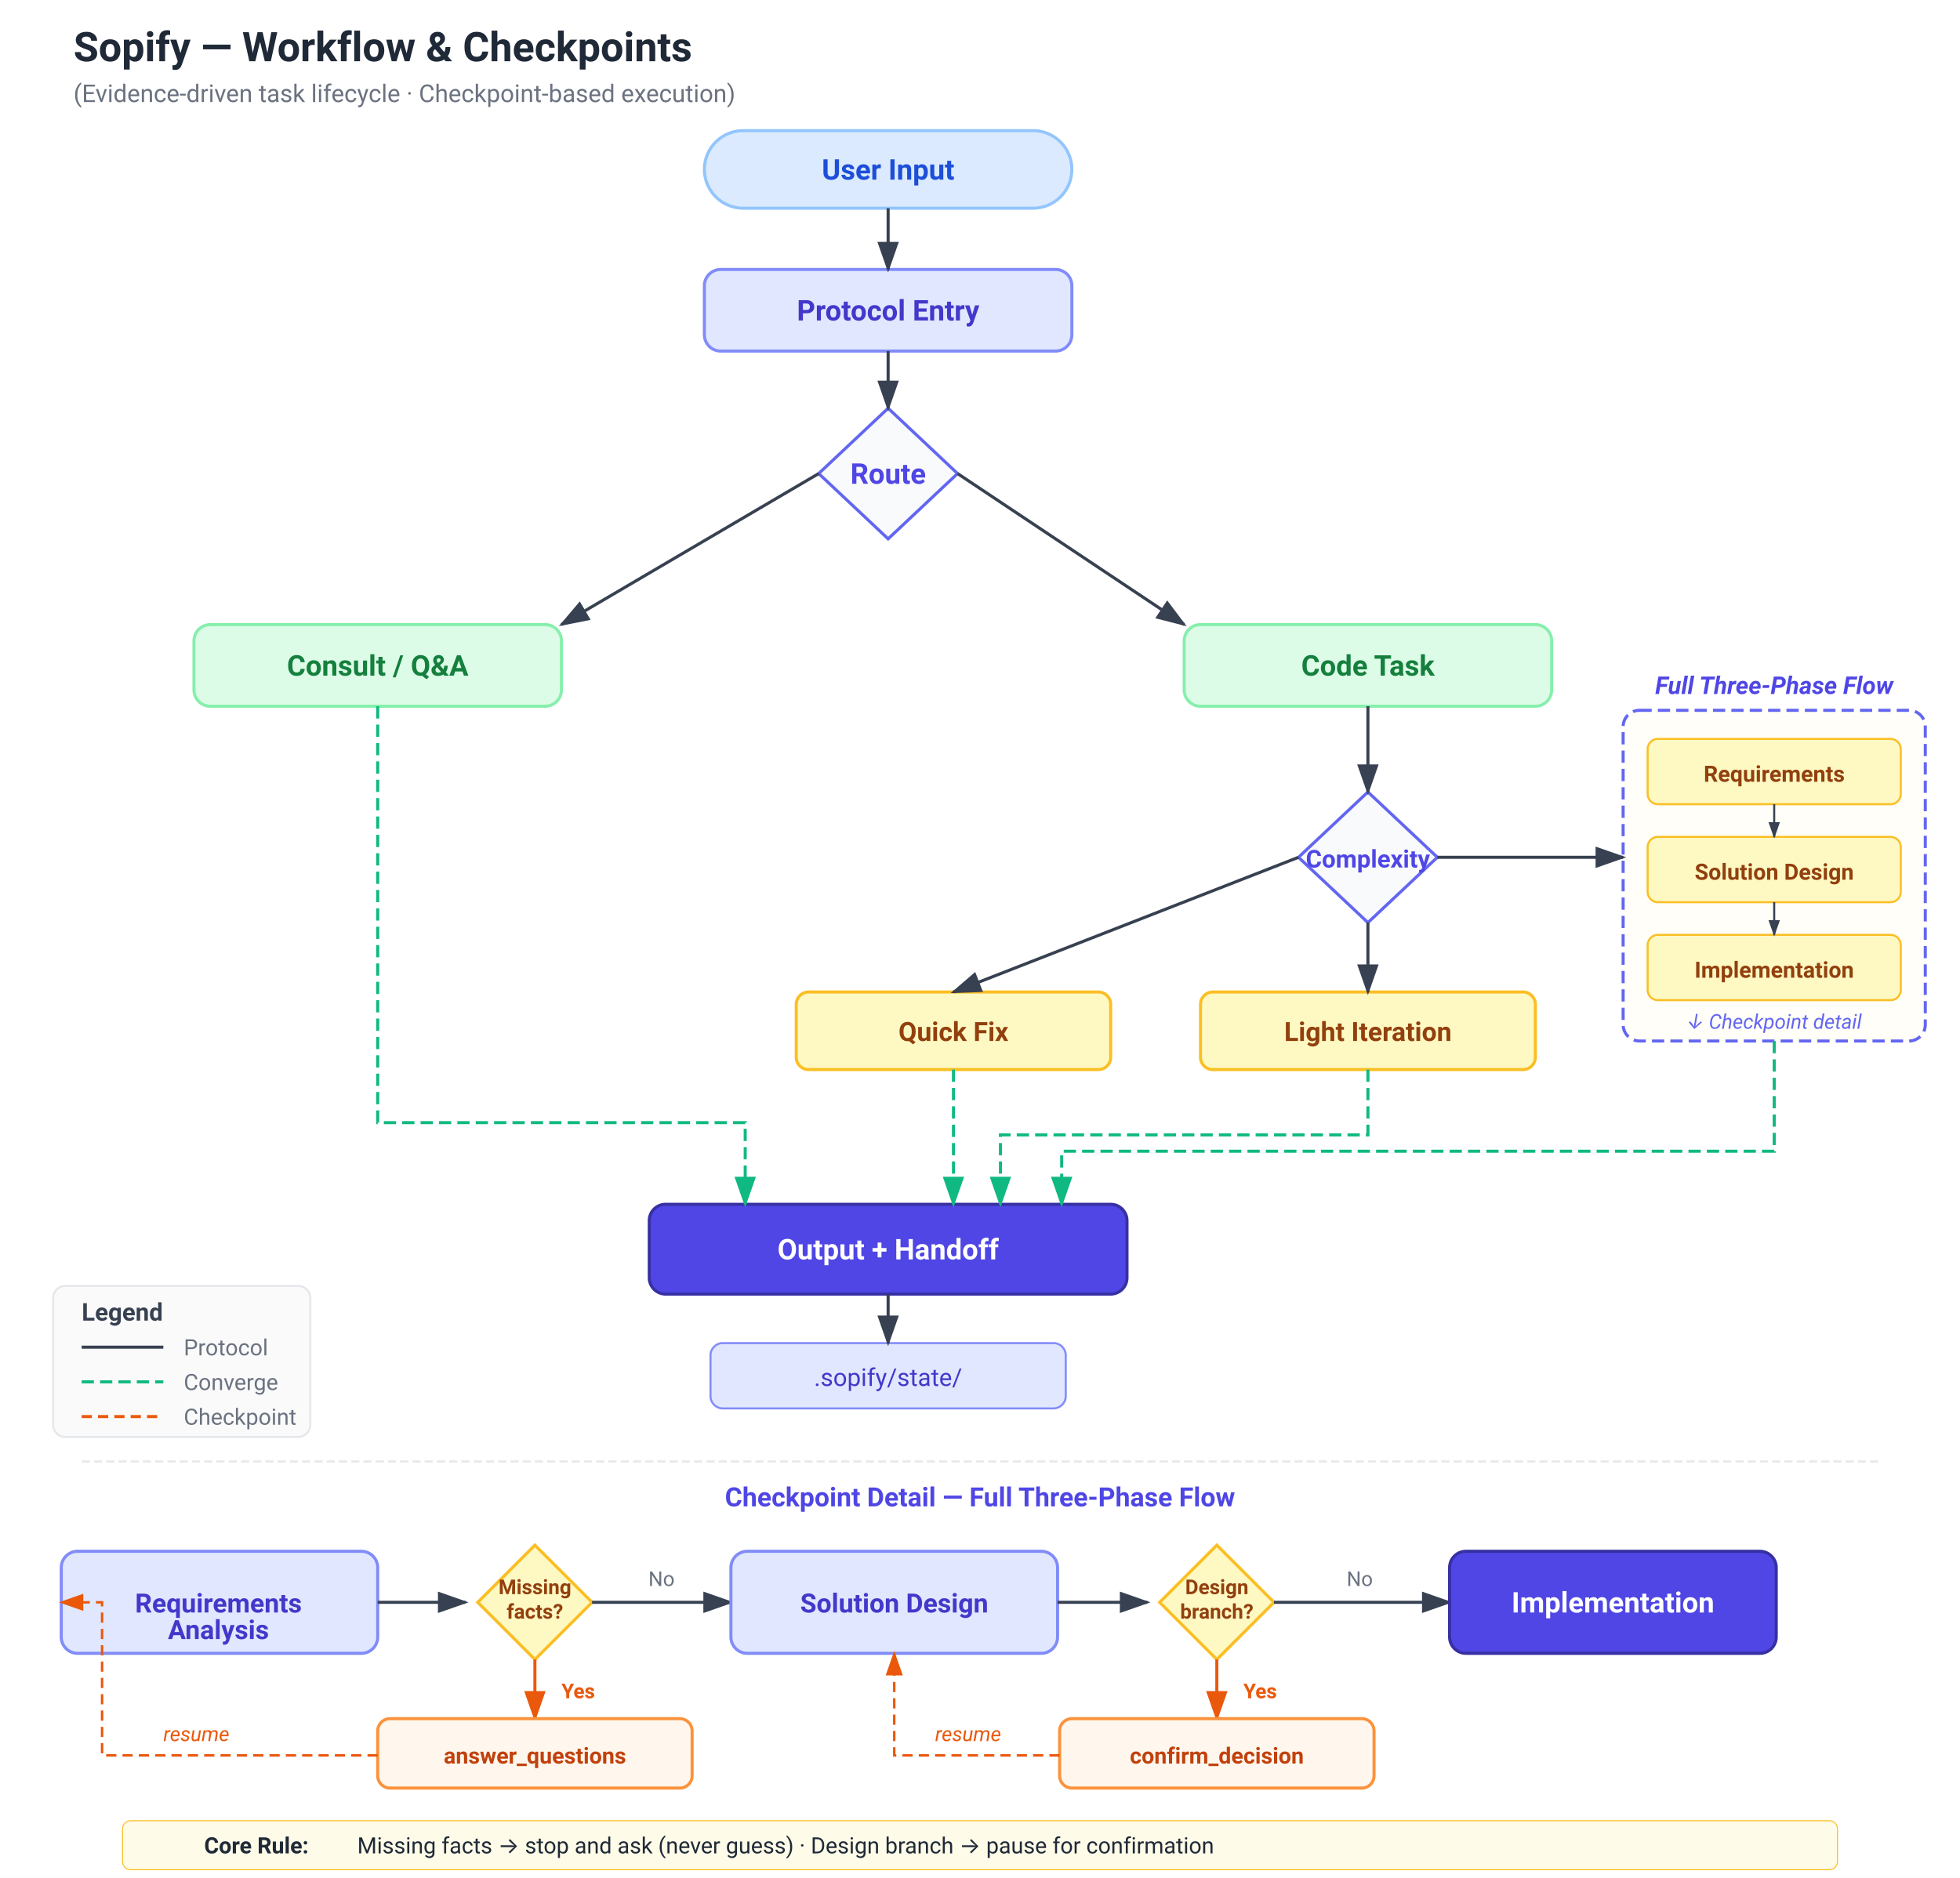
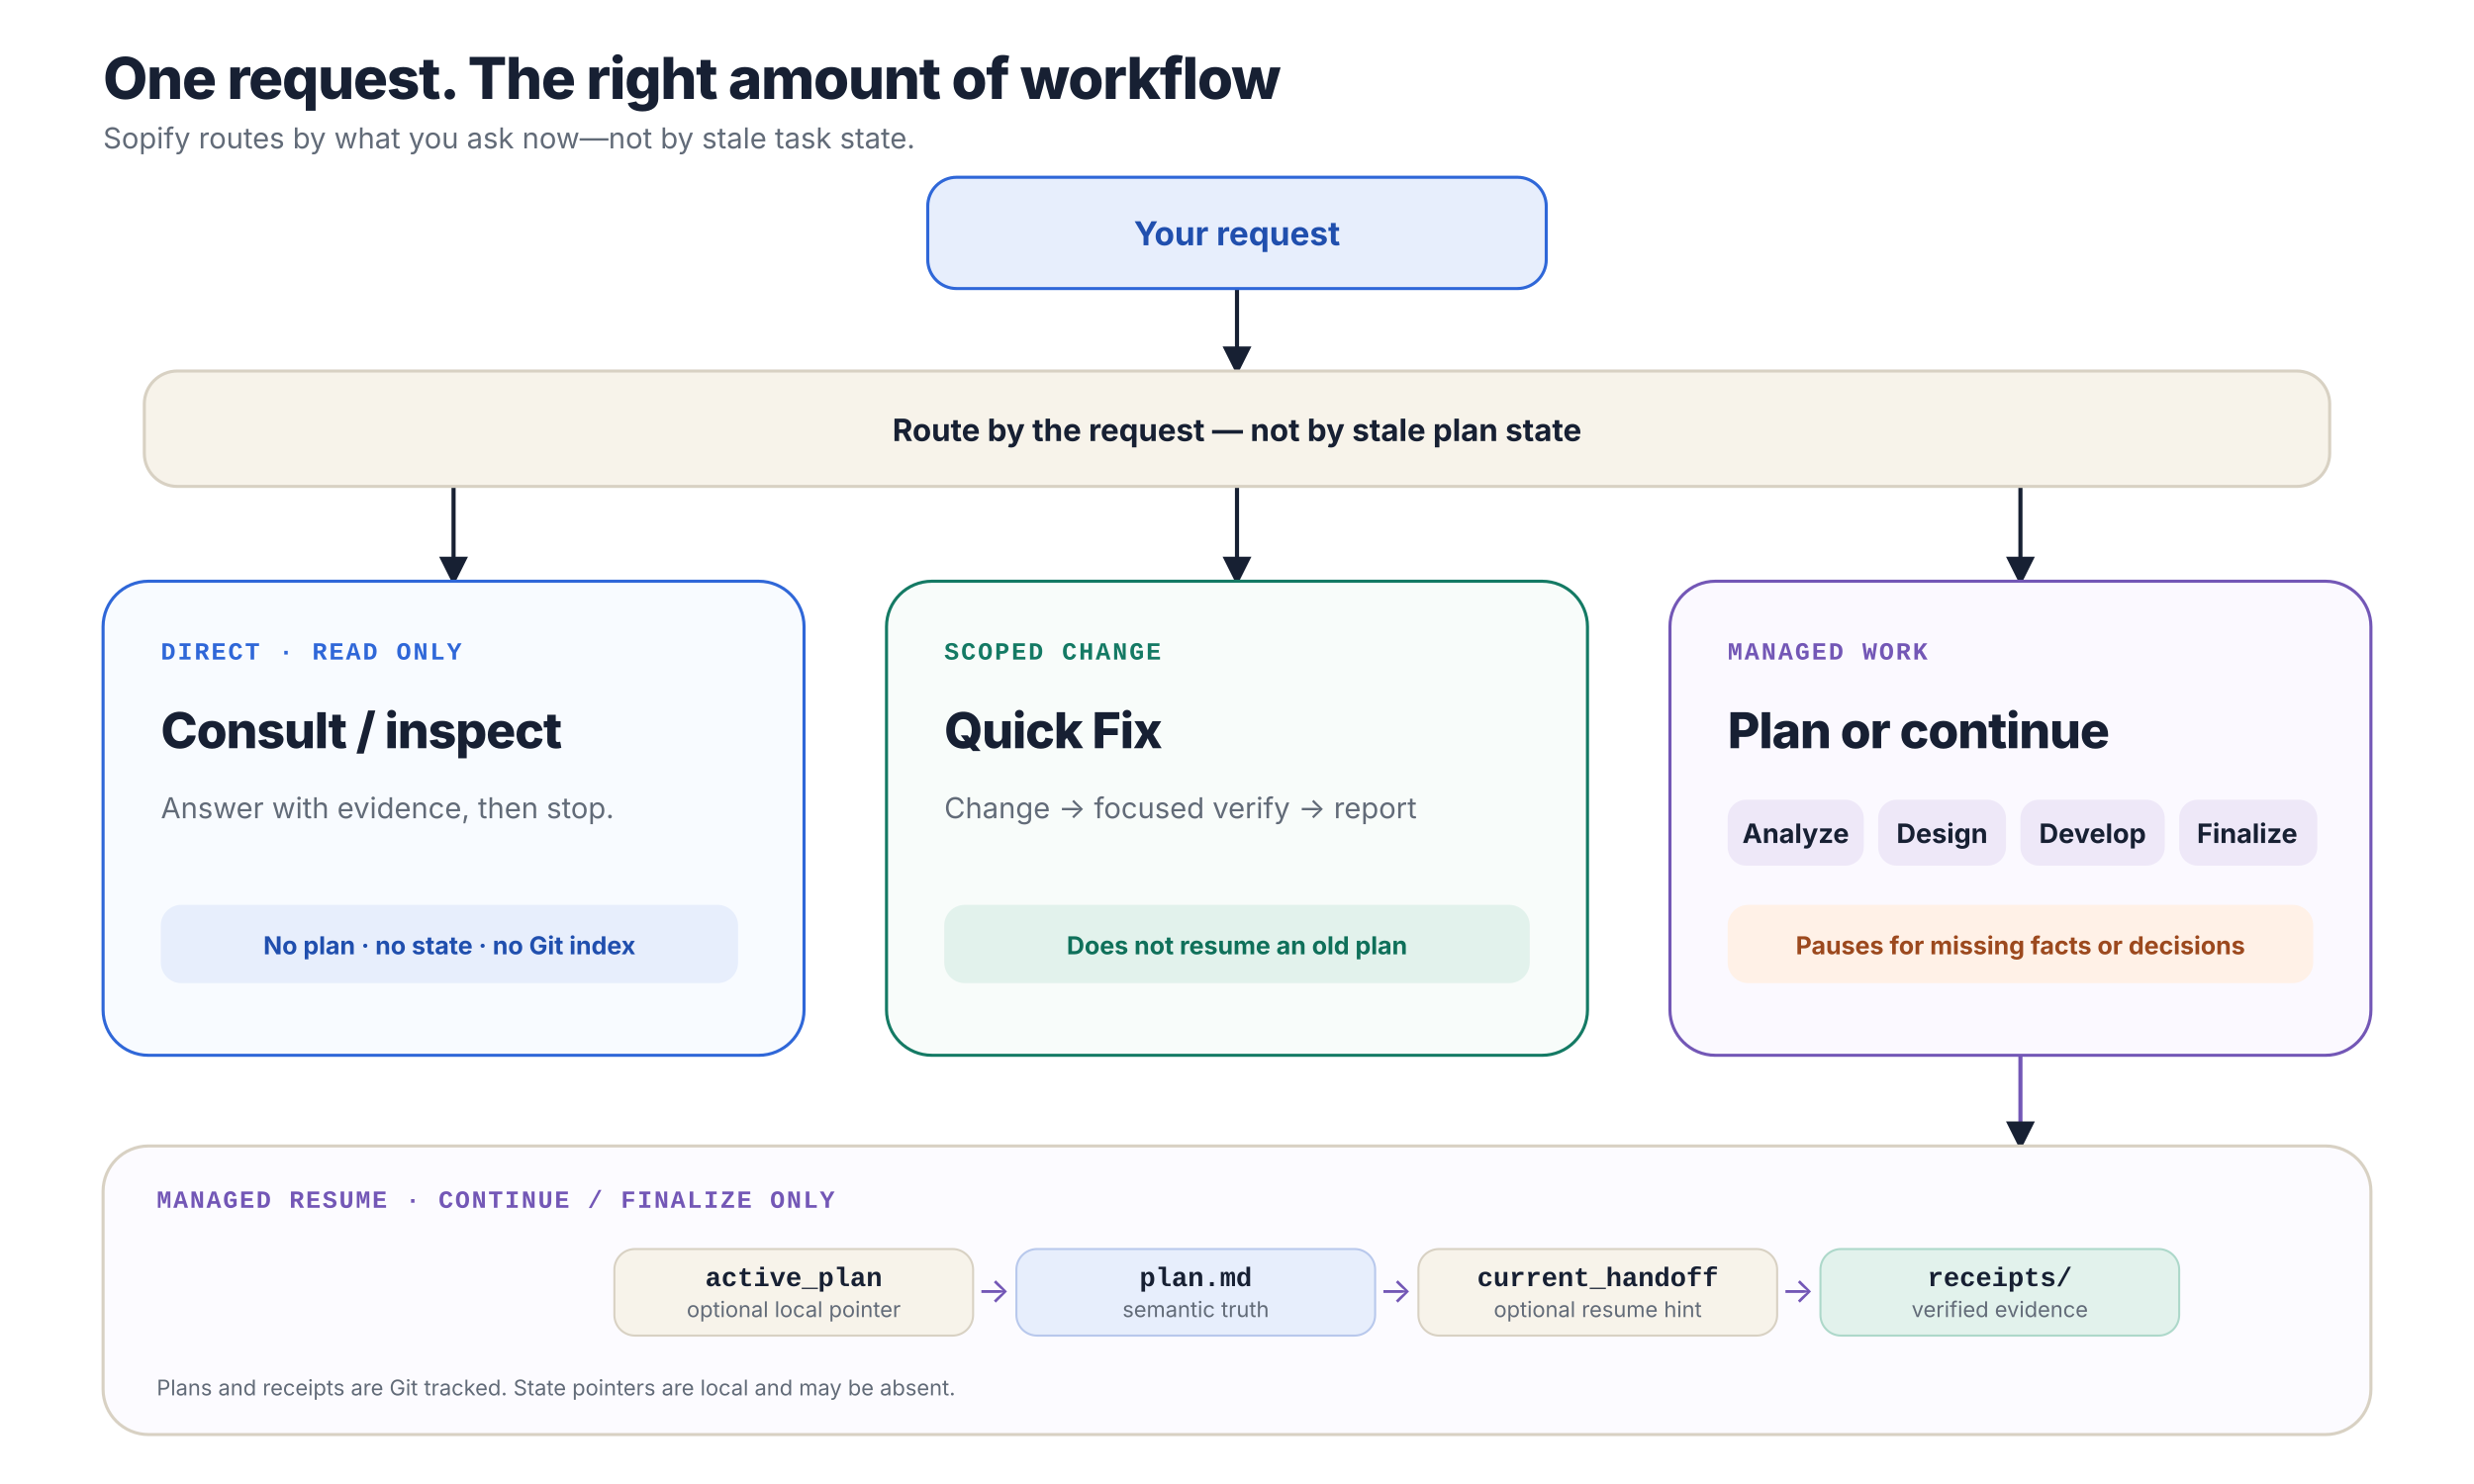
- <svg xmlns="http://www.w3.org/2000/svg" viewBox="0 0 960 920">
-   <style>
-   text { font-family: -apple-system, BlinkMacSystemFont, 'Segoe UI', Roboto, 'Helvetica Neue', sans-serif; }
- </style>
+ <svg xmlns="http://www.w3.org/2000/svg" viewBox="0 0 1200 720" role="img" aria-labelledby="title desc" data-quality-profile="showcase" data-max-bends-per-edge="2" data-max-total-bends="8" data-max-route-stretch="1.35" data-max-bridged-crossings="0" data-min-node-gap="40" data-min-container-gutter="20" data-min-label-clearance="4" data-min-segment-length="16">
  <defs>
-     <marker id="arr" viewBox="0 0 10 7" refX="9" refY="3.5" markerWidth="10" markerHeight="7" orient="auto">
-       <polygon points="0 0, 10 3.5, 0 7" fill="#374151" />
+     <marker id="arrow-ink" viewBox="0 0 10 10" refX="8.5" refY="5" markerWidth="7" markerHeight="7" orient="auto-start-reverse">
+       <path d="M 0 0 L 10 5 L 0 10 z" fill="#172033" />
    </marker>
-     <marker id="arr-sm" viewBox="0 0 10 7" refX="9" refY="3.5" markerWidth="8" markerHeight="6" orient="auto">
-       <polygon points="0 0, 10 3.5, 0 7" fill="#374151" />
-     </marker>
-     <marker id="arr-g" viewBox="0 0 10 7" refX="9" refY="3.5" markerWidth="10" markerHeight="7" orient="auto">
-       <polygon points="0 0, 10 3.5, 0 7" fill="#10b981" />
-     </marker>
-     <marker id="arr-o" viewBox="0 0 10 7" refX="9" refY="3.5" markerWidth="10" markerHeight="7" orient="auto">
-       <polygon points="0 0, 10 3.5, 0 7" fill="#ea580c" />
-     </marker>
+     <style>
+       .sans { font-family: Inter, -apple-system, BlinkMacSystemFont, "Segoe UI", sans-serif; }
+       .mono { font-family: "SFMono-Regular", Consolas, "Liberation Mono", monospace; }
+       .title { font-size: 28px; font-weight: 760; letter-spacing: -0.02em; fill: #172033; }
+       .subtitle { font-size: 14px; fill: #626b78; }
+       .lane { font-size: 12px; font-weight: 760; letter-spacing: 0.08em; }
+       .name { font-size: 24px; font-weight: 760; letter-spacing: -0.02em; fill: #172033; }
+       .copy { font-size: 14px; fill: #626b78; }
+       .badge { font-size: 12px; font-weight: 680; }
+       .step { font-size: 13px; font-weight: 700; fill: #172033; }
+       .rail-title { font-size: 12px; font-weight: 760; letter-spacing: 0.07em; fill: #7357b6; }
+       .rail-name { font-size: 13px; font-weight: 720; fill: #172033; }
+       .rail-copy { font-size: 10.5px; fill: #626b78; }
+     </style>
  </defs>
-   <rect width="960" height="920" fill="#ffffff" />
-   <text x="36" y="30" font-size="20" font-weight="700" fill="#1f2937">Sopify — Workflow &amp; Checkpoints</text>
-   <text x="36" y="50" font-size="12" fill="#6b7280">(Evidence-driven task lifecycle · Checkpoint-based execution)</text>
-   <rect x="345" y="64" width="180" height="38" rx="19" fill="#dbeafe" stroke="#93c5fd" stroke-width="1.5" />
-   <text x="435" y="88" text-anchor="middle" font-size="14" font-weight="600" fill="#1d4ed8">User Input</text>
-   <rect x="345" y="132" width="180" height="40" rx="8" fill="#e0e7ff" stroke="#818cf8" stroke-width="1.5" />
-   <text x="435" y="157" text-anchor="middle" font-size="14" font-weight="600" fill="#4338ca">Protocol Entry</text>
-   <path d="M435,200 L469,232 L435,264 L401,232Z" fill="#f8fafc" stroke="#6366f1" stroke-width="1.5" />
-   <text x="435" y="237" text-anchor="middle" font-size="14" font-weight="600" fill="#4f46e5">Route</text>
-   <rect x="95" y="306" width="180" height="40" rx="8" fill="#dcfce7" stroke="#86efac" stroke-width="1.5" />
-   <text x="185" y="331" text-anchor="middle" font-size="14" font-weight="600" fill="#15803d">Consult / Q&amp;A</text>
-   <rect x="580" y="306" width="180" height="40" rx="8" fill="#dcfce7" stroke="#86efac" stroke-width="1.5" />
-   <text x="670" y="331" text-anchor="middle" font-size="14" font-weight="600" fill="#15803d">Code Task</text>
-   <path d="M670,388 L704,420 L670,452 L636,420Z" fill="#f8fafc" stroke="#6366f1" stroke-width="1.5" />
-   <text x="670" y="425" text-anchor="middle" font-size="12" font-weight="600" fill="#4f46e5">Complexity</text>
-   <rect x="390" y="486" width="154" height="38" rx="6" fill="#fef9c3" stroke="#fbbf24" stroke-width="1.5" />
-   <text x="467" y="510" text-anchor="middle" font-size="13" font-weight="600" fill="#92400e">Quick Fix</text>
-   <rect x="588" y="486" width="164" height="38" rx="6" fill="#fef9c3" stroke="#fbbf24" stroke-width="1.5" />
-   <text x="670" y="510" text-anchor="middle" font-size="13" font-weight="600" fill="#92400e">Light Iteration</text>
-   <rect x="795" y="348" width="148" height="162" rx="8" fill="#fefce8" fill-opacity="0.3" stroke="#6366f1" stroke-width="1.5" stroke-dasharray="6,3" />
-   <text x="869" y="340" text-anchor="middle" font-size="12" font-weight="600" fill="#4f46e5" font-style="italic">Full Three-Phase Flow</text>
-   <rect x="807" y="362" width="124" height="32" rx="5" fill="#fef9c3" stroke="#fbbf24" stroke-width="1" />
-   <text x="869" y="383" text-anchor="middle" font-size="11" font-weight="600" fill="#92400e">Requirements</text>
-   <rect x="807" y="410" width="124" height="32" rx="5" fill="#fef9c3" stroke="#fbbf24" stroke-width="1" />
-   <text x="869" y="431" text-anchor="middle" font-size="11" font-weight="600" fill="#92400e">Solution Design</text>
-   <rect x="807" y="458" width="124" height="32" rx="5" fill="#fef9c3" stroke="#fbbf24" stroke-width="1" />
-   <text x="869" y="479" text-anchor="middle" font-size="11" font-weight="600" fill="#92400e">Implementation</text>
-   <text x="869" y="504" text-anchor="middle" font-size="10" fill="#6366f1" font-style="italic">↓ Checkpoint detail</text>
-   <rect x="318" y="590" width="234" height="44" rx="8" fill="#4f46e5" stroke="#3730a3" stroke-width="1.5" />
-   <text x="435" y="617" text-anchor="middle" font-size="14" font-weight="600" fill="#ffffff">Output + Handoff</text>
-   <rect x="348" y="658" width="174" height="32" rx="6" fill="#e0e7ff" stroke="#818cf8" stroke-width="1" />
-   <text x="435" y="679" text-anchor="middle" font-size="12" fill="#4338ca">.sopify/state/</text>
-   <line x1="435" y1="102" x2="435" y2="132" stroke="#374151" stroke-width="1.5" marker-end="url(#arr)" />
-   <line x1="435" y1="172" x2="435" y2="200" stroke="#374151" stroke-width="1.5" marker-end="url(#arr)" />
-   <line x1="401" y1="232" x2="275" y2="306" stroke="#374151" stroke-width="1.5" marker-end="url(#arr)" />
-   <line x1="469" y1="232" x2="580" y2="306" stroke="#374151" stroke-width="1.5" marker-end="url(#arr)" />
-   <line x1="670" y1="346" x2="670" y2="388" stroke="#374151" stroke-width="1.5" marker-end="url(#arr)" />
-   <line x1="636" y1="420" x2="467" y2="486" stroke="#374151" stroke-width="1.5" marker-end="url(#arr)" />
-   <line x1="670" y1="452" x2="670" y2="486" stroke="#374151" stroke-width="1.5" marker-end="url(#arr)" />
-   <line x1="704" y1="420" x2="795" y2="420" stroke="#374151" stroke-width="1.5" marker-end="url(#arr)" />
-   <line x1="869" y1="394" x2="869" y2="410" stroke="#374151" stroke-width="1" marker-end="url(#arr-sm)" />
-   <line x1="869" y1="442" x2="869" y2="458" stroke="#374151" stroke-width="1" marker-end="url(#arr-sm)" />
-   <line x1="435" y1="634" x2="435" y2="658" stroke="#374151" stroke-width="1.5" marker-end="url(#arr)" />
-   <path d="M185,346 L185,550 L365,550 L365,590" fill="none" stroke="#10b981" stroke-width="1.5" stroke-dasharray="6,3" marker-end="url(#arr-g)" />
-   <path d="M467,524 L467,590" fill="none" stroke="#10b981" stroke-width="1.5" stroke-dasharray="6,3" marker-end="url(#arr-g)" />
-   <path d="M670,524 L670,556 L490,556 L490,590" fill="none" stroke="#10b981" stroke-width="1.5" stroke-dasharray="6,3" marker-end="url(#arr-g)" />
-   <path d="M869,510 L869,564 L520,564 L520,590" fill="none" stroke="#10b981" stroke-width="1.5" stroke-dasharray="6,3" marker-end="url(#arr-g)" />
-   <line x1="40" y1="716" x2="920" y2="716" stroke="#e5e7eb" stroke-width="1" stroke-dasharray="4,2" />
-   <text x="480" y="738" text-anchor="middle" font-size="13" font-weight="600" fill="#4f46e5">Checkpoint Detail — Full Three-Phase Flow</text>
-   <rect x="30" y="760" width="155" height="50" rx="8" fill="#e0e7ff" stroke="#818cf8" stroke-width="1.5" />
-   <text x="107" y="790" text-anchor="middle" font-size="13" font-weight="600" fill="#4338ca">Requirements</text>
-   <text x="107" y="803" text-anchor="middle" font-size="13" font-weight="600" fill="#4338ca">Analysis</text>
-   <line x1="185" y1="785" x2="228" y2="785" stroke="#374151" stroke-width="1.5" marker-end="url(#arr)" />
-   <path d="M262,757 L290,785 L262,813 L234,785Z" fill="#fef9c3" stroke="#fbbf24" stroke-width="1.5" />
-   <text x="262" y="781" text-anchor="middle" font-size="10" font-weight="600" fill="#92400e">Missing</text>
-   <text x="262" y="793" text-anchor="middle" font-size="10" font-weight="600" fill="#92400e">facts?</text>
-   <line x1="290" y1="785" x2="358" y2="785" stroke="#374151" stroke-width="1.5" marker-end="url(#arr)" />
-   <text x="324" y="777" text-anchor="middle" font-size="10" fill="#6b7280">No</text>
-   <rect x="358" y="760" width="160" height="50" rx="8" fill="#e0e7ff" stroke="#818cf8" stroke-width="1.5" />
-   <text x="438" y="790" text-anchor="middle" font-size="13" font-weight="600" fill="#4338ca">Solution Design</text>
-   <line x1="518" y1="785" x2="562" y2="785" stroke="#374151" stroke-width="1.5" marker-end="url(#arr)" />
-   <path d="M596,757 L624,785 L596,813 L568,785Z" fill="#fef9c3" stroke="#fbbf24" stroke-width="1.5" />
-   <text x="596" y="781" text-anchor="middle" font-size="10" font-weight="600" fill="#92400e">Design</text>
-   <text x="596" y="793" text-anchor="middle" font-size="10" font-weight="600" fill="#92400e">branch?</text>
-   <line x1="624" y1="785" x2="710" y2="785" stroke="#374151" stroke-width="1.5" marker-end="url(#arr)" />
-   <text x="666" y="777" text-anchor="middle" font-size="10" fill="#6b7280">No</text>
-   <rect x="710" y="760" width="160" height="50" rx="8" fill="#4f46e5" stroke="#3730a3" stroke-width="1.5" />
-   <text x="790" y="790" text-anchor="middle" font-size="14" font-weight="600" fill="#ffffff">Implementation</text>
-   <line x1="262" y1="813" x2="262" y2="842" stroke="#ea580c" stroke-width="1.5" marker-end="url(#arr-o)" />
-   <text x="275" y="832" font-size="10" font-weight="600" fill="#ea580c">Yes</text>
-   <line x1="596" y1="813" x2="596" y2="842" stroke="#ea580c" stroke-width="1.5" marker-end="url(#arr-o)" />
-   <text x="609" y="832" font-size="10" font-weight="600" fill="#ea580c">Yes</text>
-   <rect x="185" y="842" width="154" height="34" rx="6" fill="#fff7ed" stroke="#fb923c" stroke-width="1.5" />
-   <text x="262" y="864" text-anchor="middle" font-size="11" font-weight="700" fill="#c2410c">answer_questions</text>
-   <rect x="519" y="842" width="154" height="34" rx="6" fill="#fff7ed" stroke="#fb923c" stroke-width="1.5" />
-   <text x="596" y="864" text-anchor="middle" font-size="11" font-weight="700" fill="#c2410c">confirm_decision</text>
-   <path d="M185,860 L50,860 L50,785 L30,785" fill="none" stroke="#ea580c" stroke-width="1.2" stroke-dasharray="5,3" marker-end="url(#arr-o)" />
-   <text x="80" y="853" font-size="10" font-style="italic" fill="#ea580c">resume</text>
-   <path d="M519,860 L438,860 L438,810" fill="none" stroke="#ea580c" stroke-width="1.2" stroke-dasharray="5,3" marker-end="url(#arr-o)" />
-   <text x="458" y="853" font-size="10" font-style="italic" fill="#ea580c">resume</text>
-   <rect x="60" y="892" width="840" height="24" rx="4" fill="#fefce8" stroke="#fbbf24" stroke-width="0.5" />
-   <text x="100" y="908" font-size="11" font-weight="700" fill="#1f2937">Core Rule:</text>
-   <text x="175" y="908" font-size="11" fill="#1f2937">Missing facts → stop and ask (never guess) · Design branch → pause for confirmation</text>
-   <rect x="26" y="630" width="126" height="74" rx="6" fill="#fafafa" stroke="#e5e7eb" stroke-width="1" />
-   <text x="40" y="647" font-size="12" font-weight="600" fill="#374151">Legend</text>
-   <line x1="40" y1="660" x2="80" y2="660" stroke="#374151" stroke-width="1.5" />
-   <text x="90" y="664" font-size="11" fill="#6b7280">Protocol</text>
-   <line x1="40" y1="677" x2="80" y2="677" stroke="#10b981" stroke-width="1.5" stroke-dasharray="6,3" />
-   <text x="90" y="681" font-size="11" fill="#6b7280">Converge</text>
-   <line x1="40" y1="694" x2="80" y2="694" stroke="#ea580c" stroke-width="1.5" stroke-dasharray="5,3" />
-   <text x="90" y="698" font-size="11" fill="#6b7280">Checkpoint</text>
+   <rect width="1200" height="720" fill="#ffffff" data-graph-role="background" />
+   <text x="50" y="48" class="sans title">One request. The right amount of workflow</text>
+   <text x="50" y="72" class="sans subtitle">Sopify routes by what you ask now—not by stale task state.</text>
+   <path id="request-to-route" data-graph-role="edge" data-edge-id="request-to-route" data-source="request" data-target="route" data-bends="0" data-route-stretch="1" d="M 600 140 V 180" fill="none" stroke="#172033" stroke-width="2" marker-end="url(#arrow-ink)" />
+   <path id="route-to-direct" data-graph-role="edge" data-edge-id="route-to-direct" data-source="route" data-target="direct" data-bends="0" data-route-stretch="1" d="M 220 236 V 282" fill="none" stroke="#172033" stroke-width="2" marker-end="url(#arrow-ink)" />
+   <path id="route-to-quick" data-graph-role="edge" data-edge-id="route-to-quick" data-source="route" data-target="quick" data-bends="0" data-route-stretch="1" d="M 600 236 V 282" fill="none" stroke="#172033" stroke-width="2" marker-end="url(#arrow-ink)" />
+   <path id="route-to-managed" data-graph-role="edge" data-edge-id="route-to-managed" data-source="route" data-target="managed" data-bends="0" data-route-stretch="1" d="M 980 236 V 282" fill="none" stroke="#172033" stroke-width="2" marker-end="url(#arrow-ink)" />
+   <path id="managed-to-resume" data-graph-role="edge" data-edge-id="managed-to-resume" data-source="managed" data-target="resume-rail" data-bends="0" data-route-stretch="1" d="M 980 512 V 556" fill="none" stroke="#7357b6" stroke-width="2" marker-end="url(#arrow-ink)" />
+   <rect id="request" data-node-id="request" data-graph-role="node" x="450" y="86" width="300" height="54" rx="14" fill="#e7eefc" stroke="#2f67d8" stroke-width="1.5" />
+   <text x="600" y="119" text-anchor="middle" class="sans" font-size="16" font-weight="720" fill="#204fae">Your request</text>
+   <rect id="route" data-node-id="route" data-graph-role="node" x="70" y="180" width="1060" height="56" rx="16" fill="#f7f3ea" stroke="#d8d1c3" stroke-width="1.5" />
+   <text x="600" y="214" text-anchor="middle" class="sans" font-size="15" font-weight="720" fill="#172033">Route by the request — not by stale plan state</text>
+   <rect id="direct" data-node-id="direct" data-graph-role="node" x="50" y="282" width="340" height="230" rx="22" fill="#f8fbff" stroke="#2f67d8" stroke-width="1.5" />
+   <text x="78" y="320" class="mono lane" fill="#2f67d8">DIRECT · READ ONLY</text>
+   <text x="78" y="363" class="sans name">Consult / inspect</text>
+   <text x="78" y="397" class="sans copy">Answer with evidence, then stop.</text>
+   <rect x="78" y="439" width="280" height="38" rx="10" fill="#e7eefc" data-graph-role="reserved" />
+   <text x="218" y="463" text-anchor="middle" class="sans badge" fill="#204fae">No plan · no state · no Git index</text>
+   <rect id="quick" data-node-id="quick" data-graph-role="node" x="430" y="282" width="340" height="230" rx="22" fill="#f8fcfa" stroke="#147a64" stroke-width="1.5" />
+   <text x="458" y="320" class="mono lane" fill="#147a64">SCOPED CHANGE</text>
+   <text x="458" y="363" class="sans name">Quick Fix</text>
+   <text x="458" y="397" class="sans copy">Change → focused verify → report</text>
+   <rect x="458" y="439" width="284" height="38" rx="10" fill="#e2f2ec" data-graph-role="reserved" />
+   <text x="600" y="463" text-anchor="middle" class="sans badge" fill="#0f705a">Does not resume an old plan</text>
+   <rect id="managed" data-node-id="managed" data-graph-role="node" x="810" y="282" width="340" height="230" rx="22" fill="#fbf9ff" stroke="#7357b6" stroke-width="1.5" />
+   <text x="838" y="320" class="mono lane" fill="#7357b6">MANAGED WORK</text>
+   <text x="838" y="363" class="sans name">Plan or continue</text>
+   <g data-graph-role="decoration">
+     <rect x="838" y="388" width="66" height="32" rx="9" fill="#eee8f8" />
+     <rect x="911" y="388" width="62" height="32" rx="9" fill="#eee8f8" />
+     <rect x="980" y="388" width="70" height="32" rx="9" fill="#eee8f8" />
+     <rect x="1057" y="388" width="67" height="32" rx="9" fill="#eee8f8" />
+     <text x="871" y="409" text-anchor="middle" class="sans step">Analyze</text>
+     <text x="942" y="409" text-anchor="middle" class="sans step">Design</text>
+     <text x="1015" y="409" text-anchor="middle" class="sans step">Develop</text>
+     <text x="1090" y="409" text-anchor="middle" class="sans step">Finalize</text>
+   </g>
+   <rect x="838" y="439" width="284" height="38" rx="10" fill="#fff1e7" data-graph-role="reserved" />
+   <text x="980" y="463" text-anchor="middle" class="sans badge" fill="#9c491e">Pauses for missing facts or decisions</text>
+   <rect id="resume-rail" data-graph-role="container" x="50" y="556" width="1100" height="140" rx="22" fill="#fcfbff" stroke="#d8d1c3" stroke-width="1.5" />
+   <text x="76" y="586" class="mono rail-title">MANAGED RESUME · CONTINUE / FINALIZE ONLY</text>
+   <g data-graph-role="decoration">
+     <rect x="298" y="606" width="174" height="42" rx="10" fill="#f7f3ea" stroke="#d8d1c3" />
+     <rect x="493" y="606" width="174" height="42" rx="10" fill="#e7eefc" stroke="#b8c8ec" />
+     <rect x="688" y="606" width="174" height="42" rx="10" fill="#f7f3ea" stroke="#d8d1c3" />
+     <rect x="883" y="606" width="174" height="42" rx="10" fill="#e2f2ec" stroke="#add8ca" />
+     <text x="385" y="624" text-anchor="middle" class="mono rail-name">active_plan</text>
+     <text x="385" y="639" text-anchor="middle" class="sans rail-copy">optional local pointer</text>
+     <text x="580" y="624" text-anchor="middle" class="mono rail-name">plan.md</text>
+     <text x="580" y="639" text-anchor="middle" class="sans rail-copy">semantic truth</text>
+     <text x="775" y="624" text-anchor="middle" class="mono rail-name">current_handoff</text>
+     <text x="775" y="639" text-anchor="middle" class="sans rail-copy">optional resume hint</text>
+     <text x="970" y="624" text-anchor="middle" class="mono rail-name">receipts/</text>
+     <text x="970" y="639" text-anchor="middle" class="sans rail-copy">verified evidence</text>
+     <text x="482" y="632" text-anchor="middle" class="sans" font-size="17" fill="#7357b6">→</text>
+     <text x="677" y="632" text-anchor="middle" class="sans" font-size="17" fill="#7357b6">→</text>
+     <text x="872" y="632" text-anchor="middle" class="sans" font-size="17" fill="#7357b6">→</text>
+   </g>
+   <text x="76" y="677" class="sans rail-copy">Plans and receipts are Git tracked. State pointers are local and may be absent.</text>
</svg>
